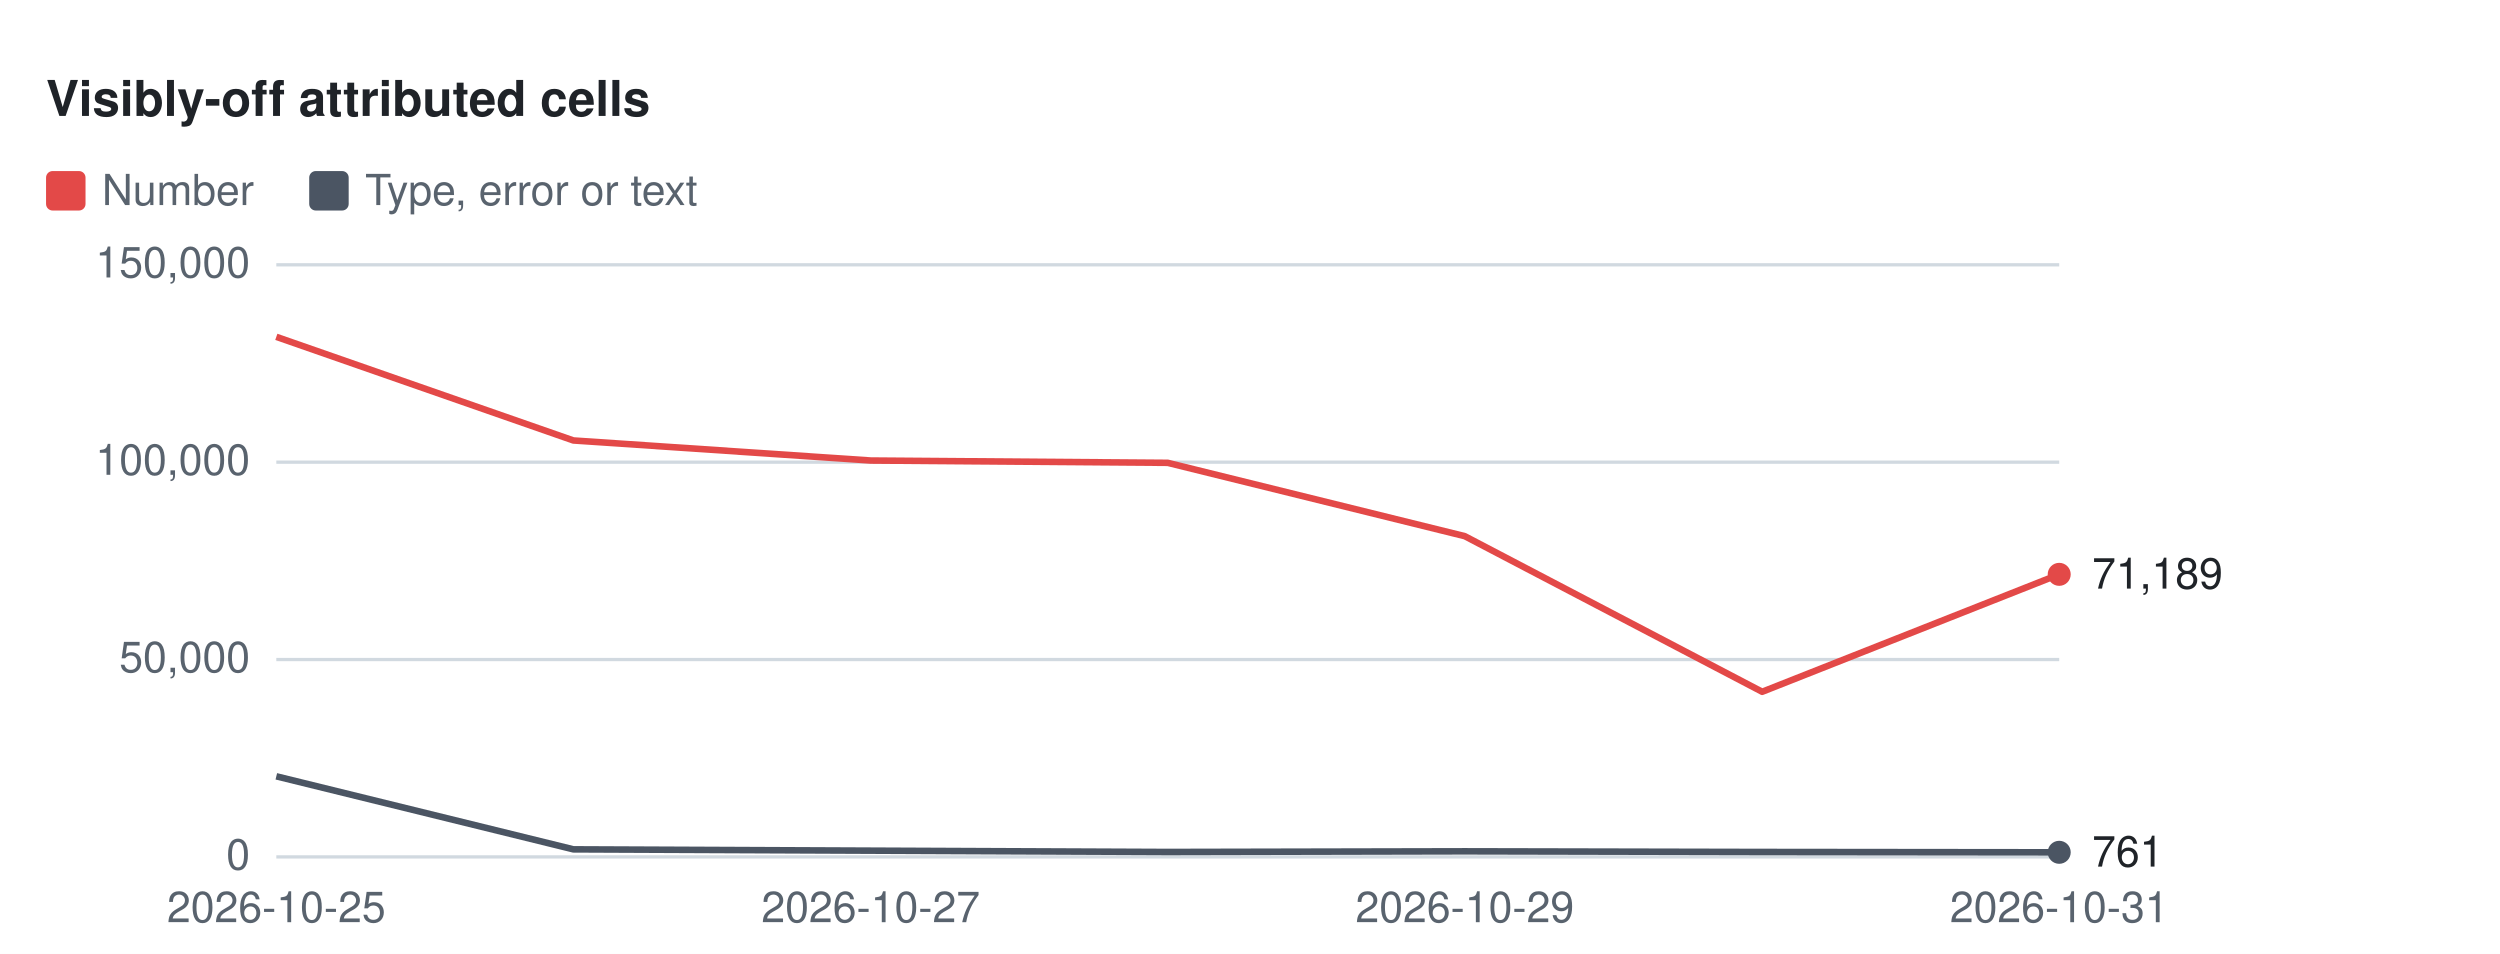
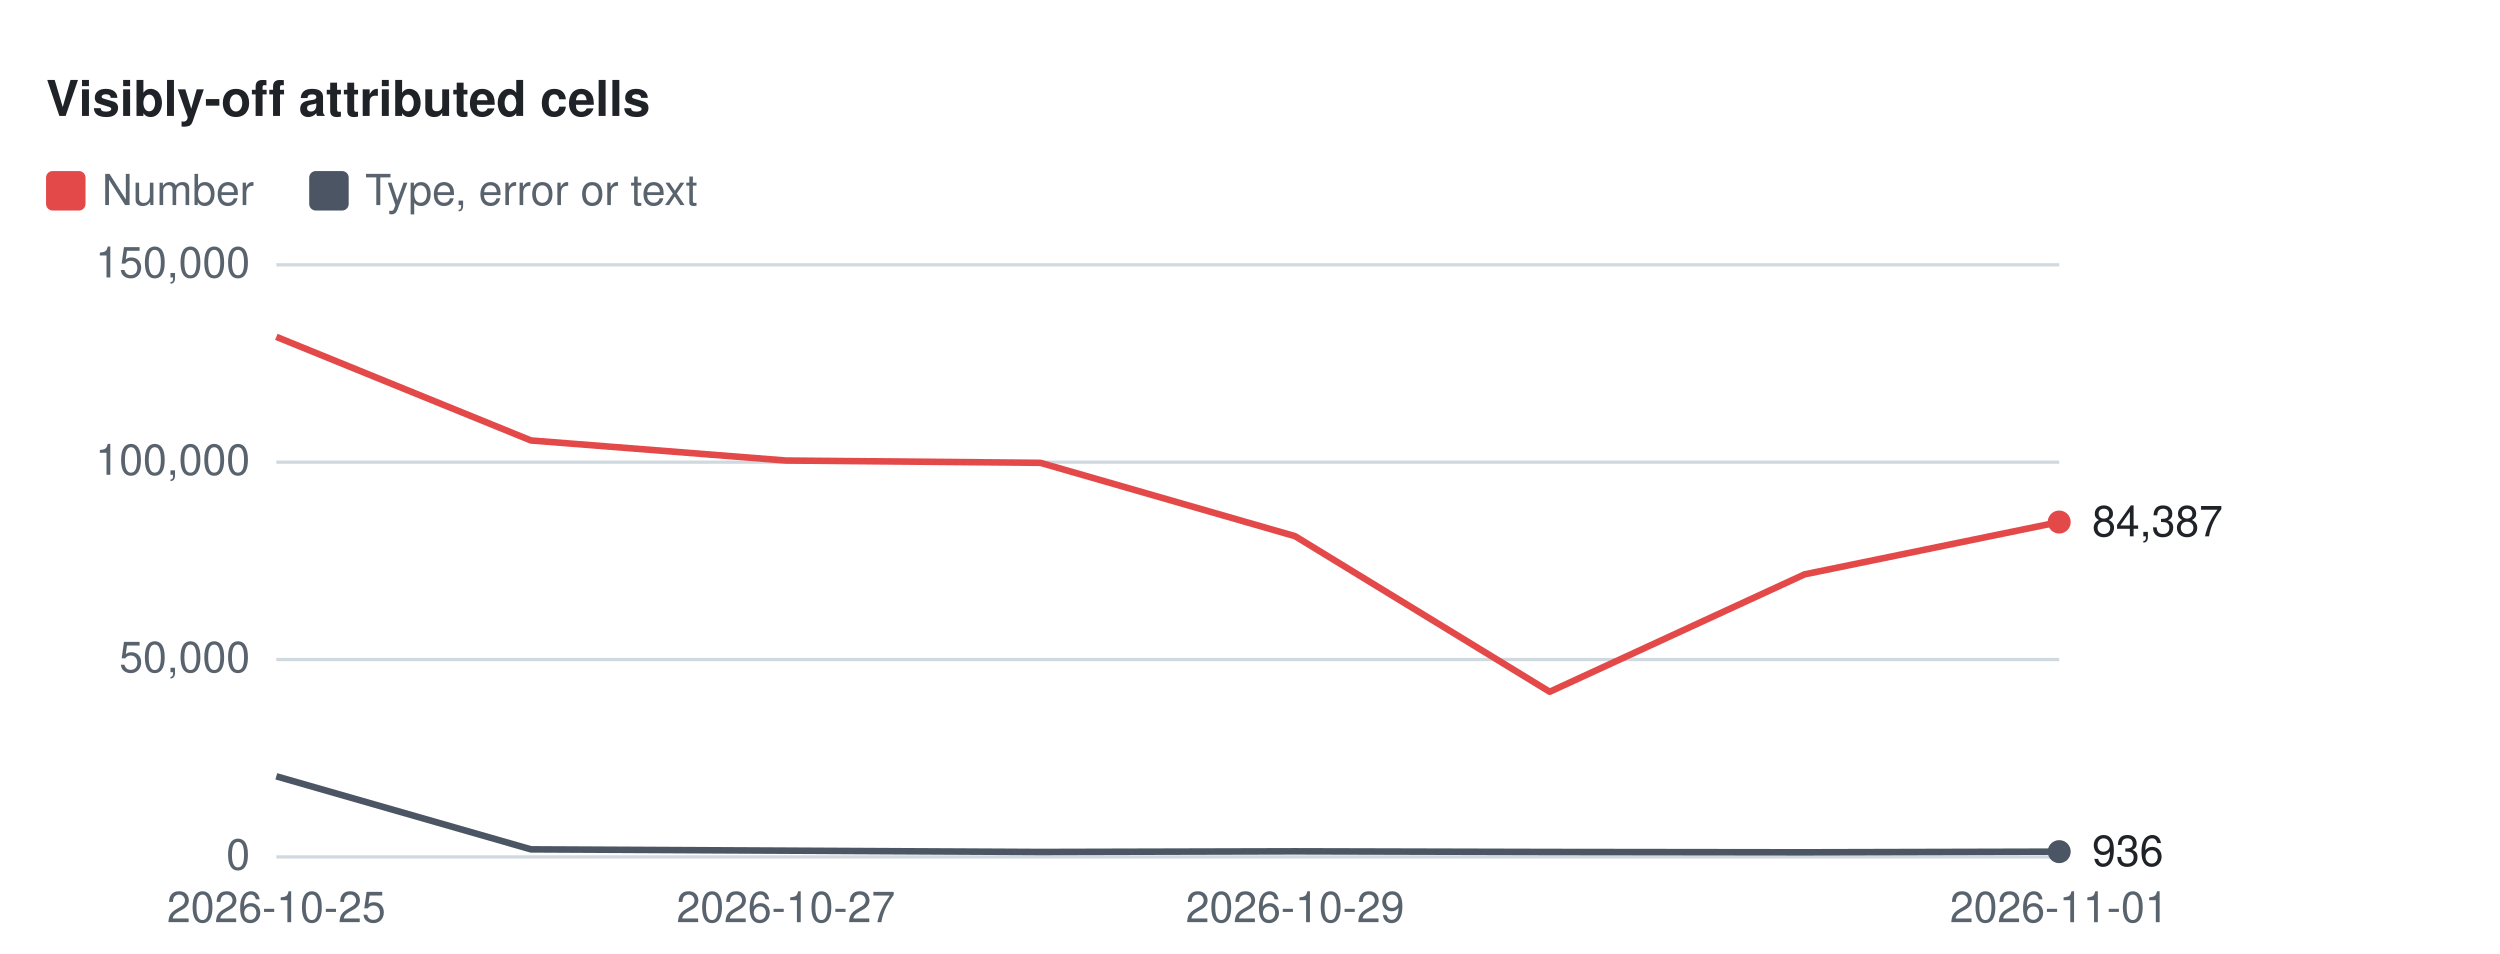
<svg xmlns="http://www.w3.org/2000/svg" width="760" height="290" viewBox="0 0 760 290" role="img" aria-labelledby="t d">
  <style>text{font-family:system-ui,-apple-system,'Segoe UI',Helvetica,Arial,sans-serif;font-size:13px}.title{font-size:15px;font-weight:600}.num{font-variant-numeric:tabular-nums}.bg{fill:#ffffff}.ink{fill:#1f2328}.muted{fill:#59636e}.grid{fill:#d1d9e0}.b-numeric{fill:#e34948}.b-other{fill:#4b5563}.s-numeric{stroke:#e34948}.s-other{stroke:#4b5563}@media (prefers-color-scheme: dark){.bg{fill:#0d1117}.ink{fill:#f0f6fc}.muted{fill:#9198a1}.grid{fill:#3d444d}.b-numeric{fill:#e66767}.b-other{fill:#9ca3af}.s-numeric{stroke:#e66767}.s-other{stroke:#9ca3af}}</style>
  <rect class="bg" fill="#ffffff" x="0" y="0" width="760" height="290" />
  <g transform="translate(14,14)">
    <text x="0.0" y="16.0" class="ink title" fill="#1f2328" text-anchor="start" dominant-baseline="middle">Visibly-off attributed cells</text>
    <rect class="b-numeric" fill="#e34948" x="0.0" y="38" width="12" height="12" rx="2" />
    <text x="17.0" y="44.0" class="muted" fill="#59636e" text-anchor="start" dominant-baseline="middle">Number</text>
    <rect class="b-other" fill="#4b5563" x="80.0" y="38" width="12" height="12" rx="2" />
    <text x="97.0" y="44.0" class="muted" fill="#59636e" text-anchor="start" dominant-baseline="middle">Type, error or text</text>
    <rect class="grid" fill="#d1d9e0" x="70" y="246.0" width="542" height="1" />
    <text x="62.0" y="246.0" class="muted num" fill="#59636e" text-anchor="end" dominant-baseline="middle">0</text>
    <rect class="grid" fill="#d1d9e0" x="70" y="186.0" width="542" height="1" />
    <text x="62.0" y="186.0" class="muted num" fill="#59636e" text-anchor="end" dominant-baseline="middle">50,000</text>
    <rect class="grid" fill="#d1d9e0" x="70" y="126.0" width="542" height="1" />
    <text x="62.0" y="126.0" class="muted num" fill="#59636e" text-anchor="end" dominant-baseline="middle">100,000</text>
    <rect class="grid" fill="#d1d9e0" x="70" y="66.0" width="542" height="1" />
    <text x="62.0" y="66.0" class="muted num" fill="#59636e" text-anchor="end" dominant-baseline="middle">150,000</text>
    <text x="70.0" y="262.0" class="muted num" fill="#59636e" text-anchor="middle" dominant-baseline="middle">2026-10-25</text>
-     <text x="250.7" y="262.0" class="muted num" fill="#59636e" text-anchor="middle" dominant-baseline="middle">2026-10-27</text>
-     <text x="431.3" y="262.0" class="muted num" fill="#59636e" text-anchor="middle" dominant-baseline="middle">2026-10-29</text>
-     <text x="612.0" y="262.0" class="muted num" fill="#59636e" text-anchor="middle" dominant-baseline="middle">2026-10-31</text>
-     <polyline class="s-numeric" stroke="#e34948" fill="none" stroke-width="2" stroke-linejoin="round" points="70.0,88.4 160.3,119.9 250.7,126.0 341.0,126.7 431.3,149.0 521.7,196.3 612.0,160.6" />
-     <circle class="b-numeric" fill="#e34948" cx="612.0" cy="160.6" r="3.5" />
-     <polyline class="s-other" stroke="#4b5563" fill="none" stroke-width="2" stroke-linejoin="round" points="70.0,222.0 160.3,244.2 250.7,244.6 341.0,245.0 431.3,244.8 521.7,245.0 612.0,245.1" />
-     <circle class="b-other" fill="#4b5563" cx="612.0" cy="245.1" r="3.5" />
-     <text x="622.0" y="160.6" class="ink num" fill="#1f2328" text-anchor="start" dominant-baseline="middle">71,189</text>
-     <text x="622.0" y="245.1" class="ink num" fill="#1f2328" text-anchor="start" dominant-baseline="middle">761</text>
+     <text x="224.9" y="262.0" class="muted num" fill="#59636e" text-anchor="middle" dominant-baseline="middle">2026-10-27</text>
+     <text x="379.7" y="262.0" class="muted num" fill="#59636e" text-anchor="middle" dominant-baseline="middle">2026-10-29</text>
+     <text x="612.0" y="262.0" class="muted num" fill="#59636e" text-anchor="middle" dominant-baseline="middle">2026-11-01</text>
+     <polyline class="s-numeric" stroke="#e34948" fill="none" stroke-width="2" stroke-linejoin="round" points="70.0,88.4 147.4,119.9 224.9,126.0 302.3,126.7 379.7,149.0 457.1,196.3 534.6,160.6 612.0,144.7" />
+     <circle class="b-numeric" fill="#e34948" cx="612.0" cy="144.7" r="3.5" />
+     <polyline class="s-other" stroke="#4b5563" fill="none" stroke-width="2" stroke-linejoin="round" points="70.0,222.0 147.4,244.2 224.9,244.6 302.3,245.0 379.7,244.8 457.1,245.0 534.6,245.1 612.0,244.9" />
+     <circle class="b-other" fill="#4b5563" cx="612.0" cy="244.9" r="3.5" />
+     <text x="622.0" y="144.7" class="ink num" fill="#1f2328" text-anchor="start" dominant-baseline="middle">84,387</text>
+     <text x="622.0" y="244.9" class="ink num" fill="#1f2328" text-anchor="start" dominant-baseline="middle">936</text>
  </g>
</svg>
